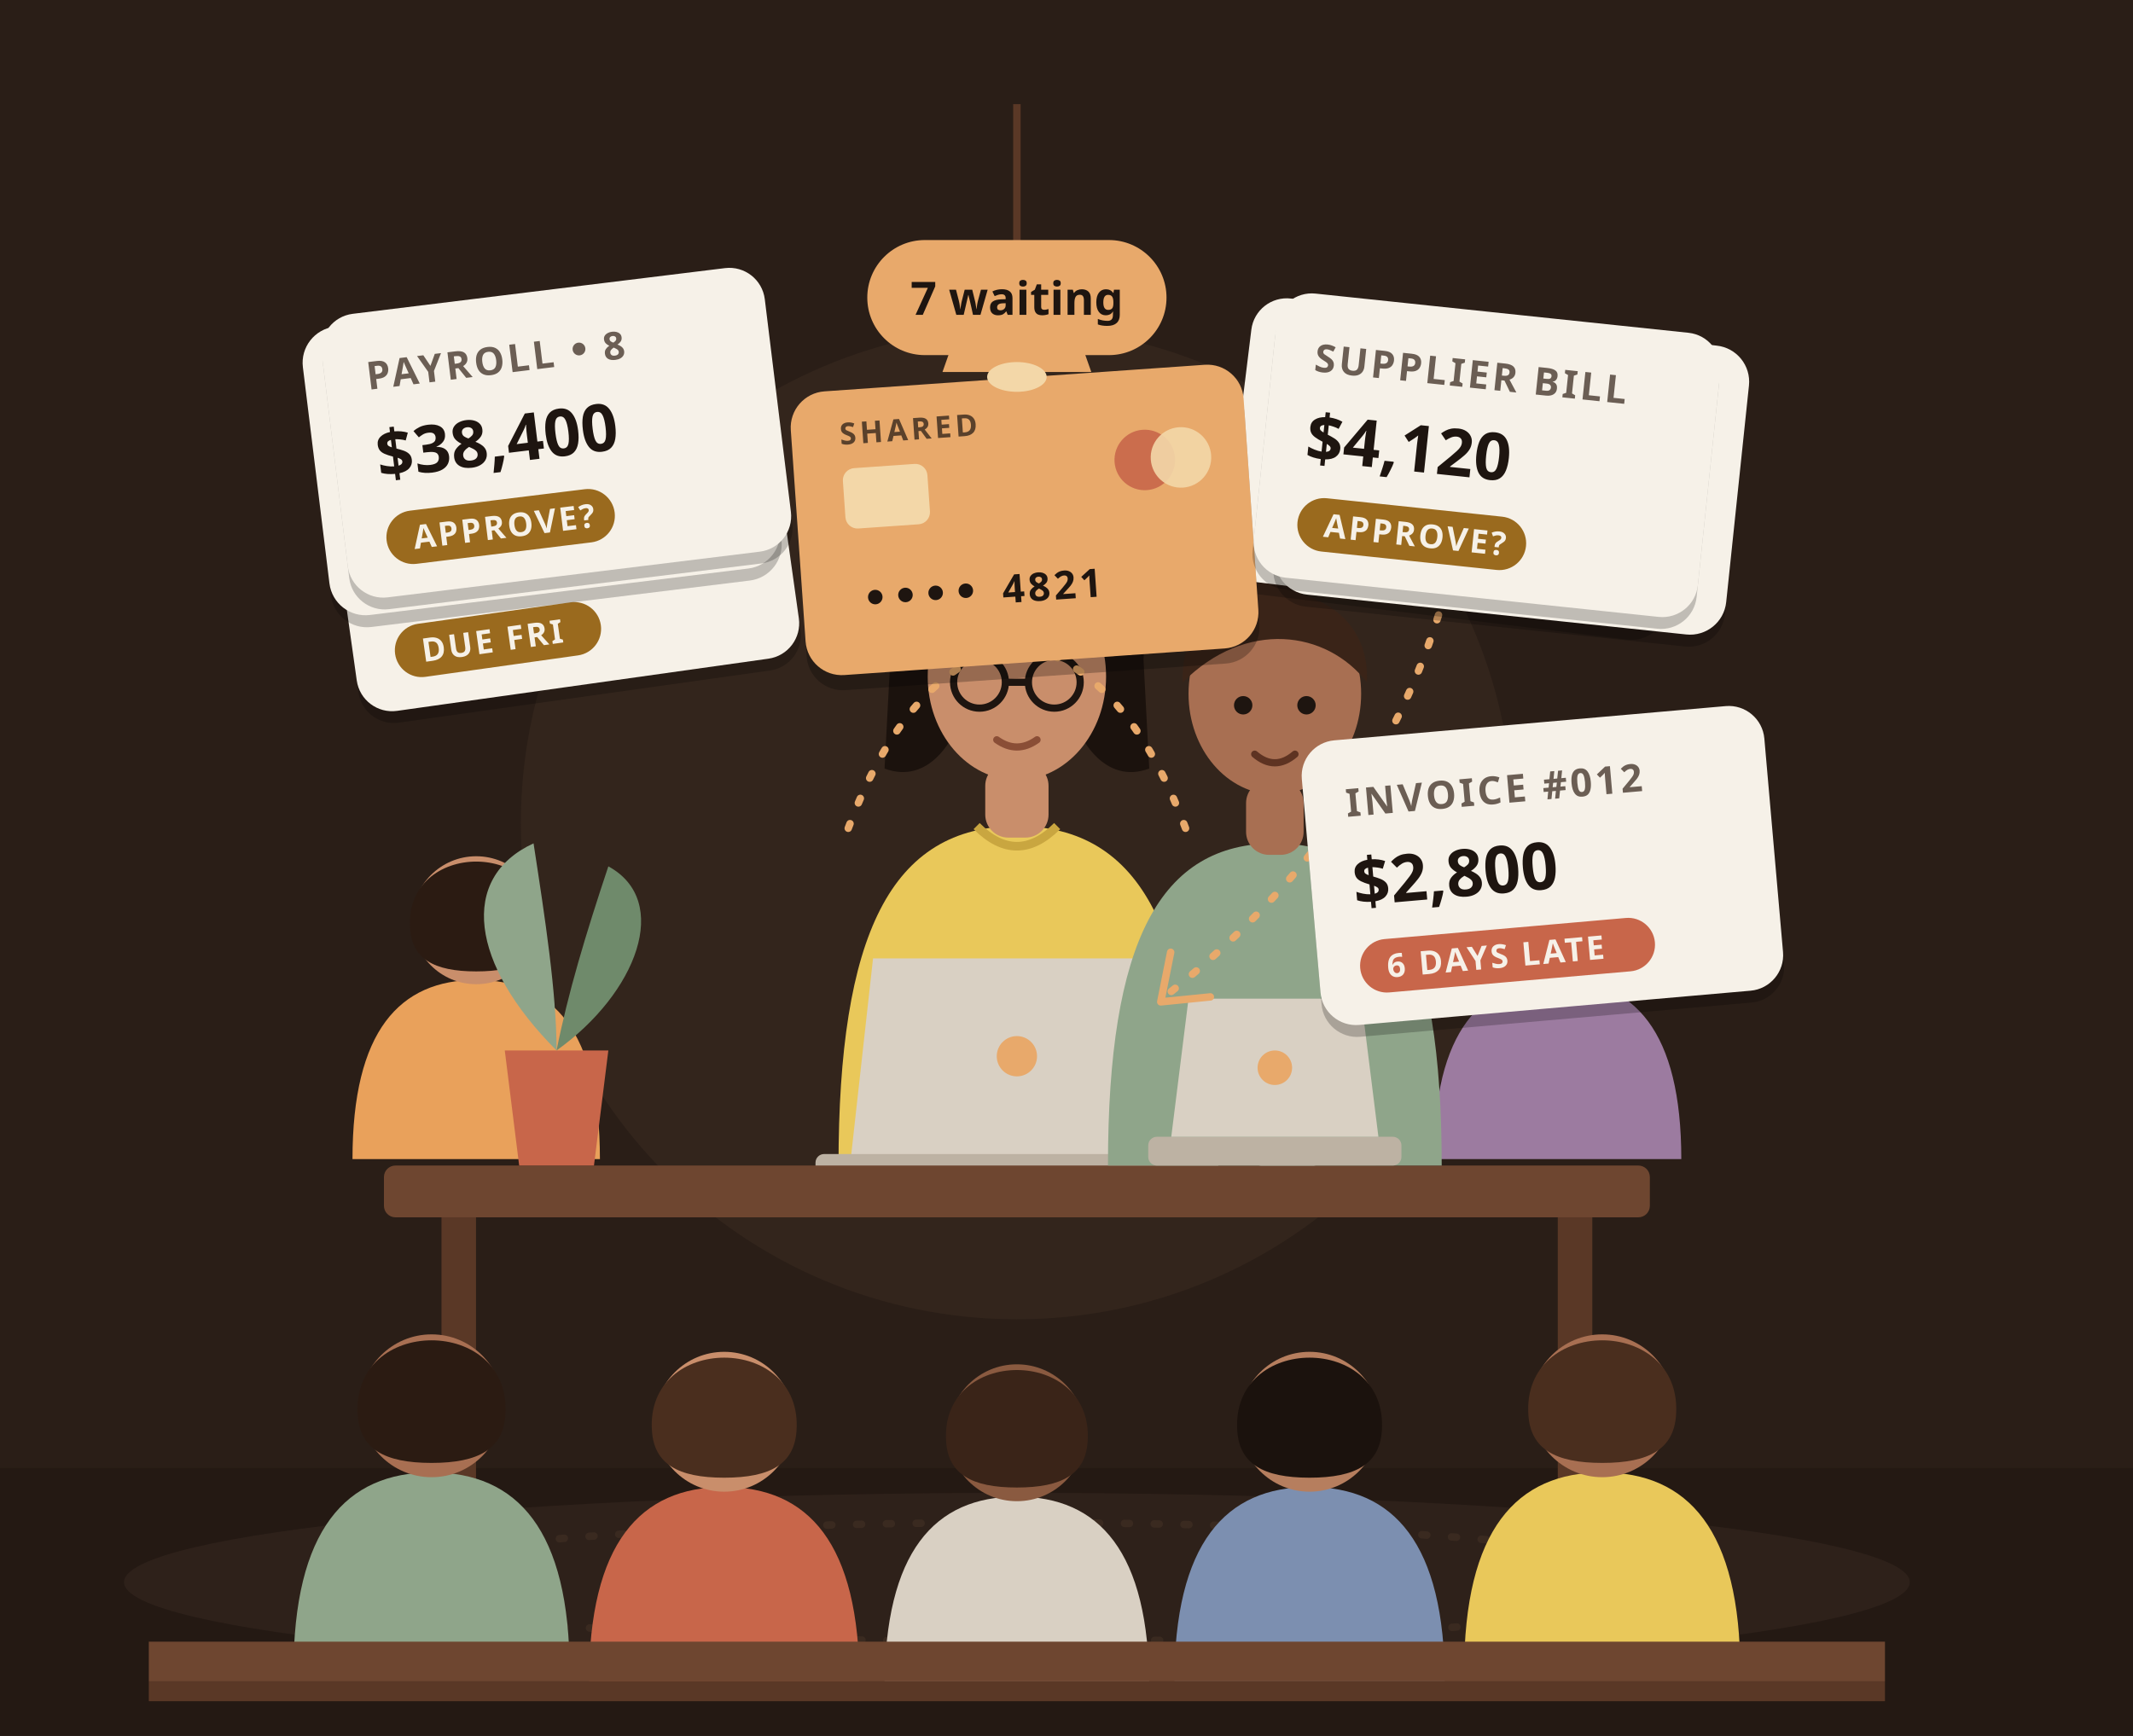
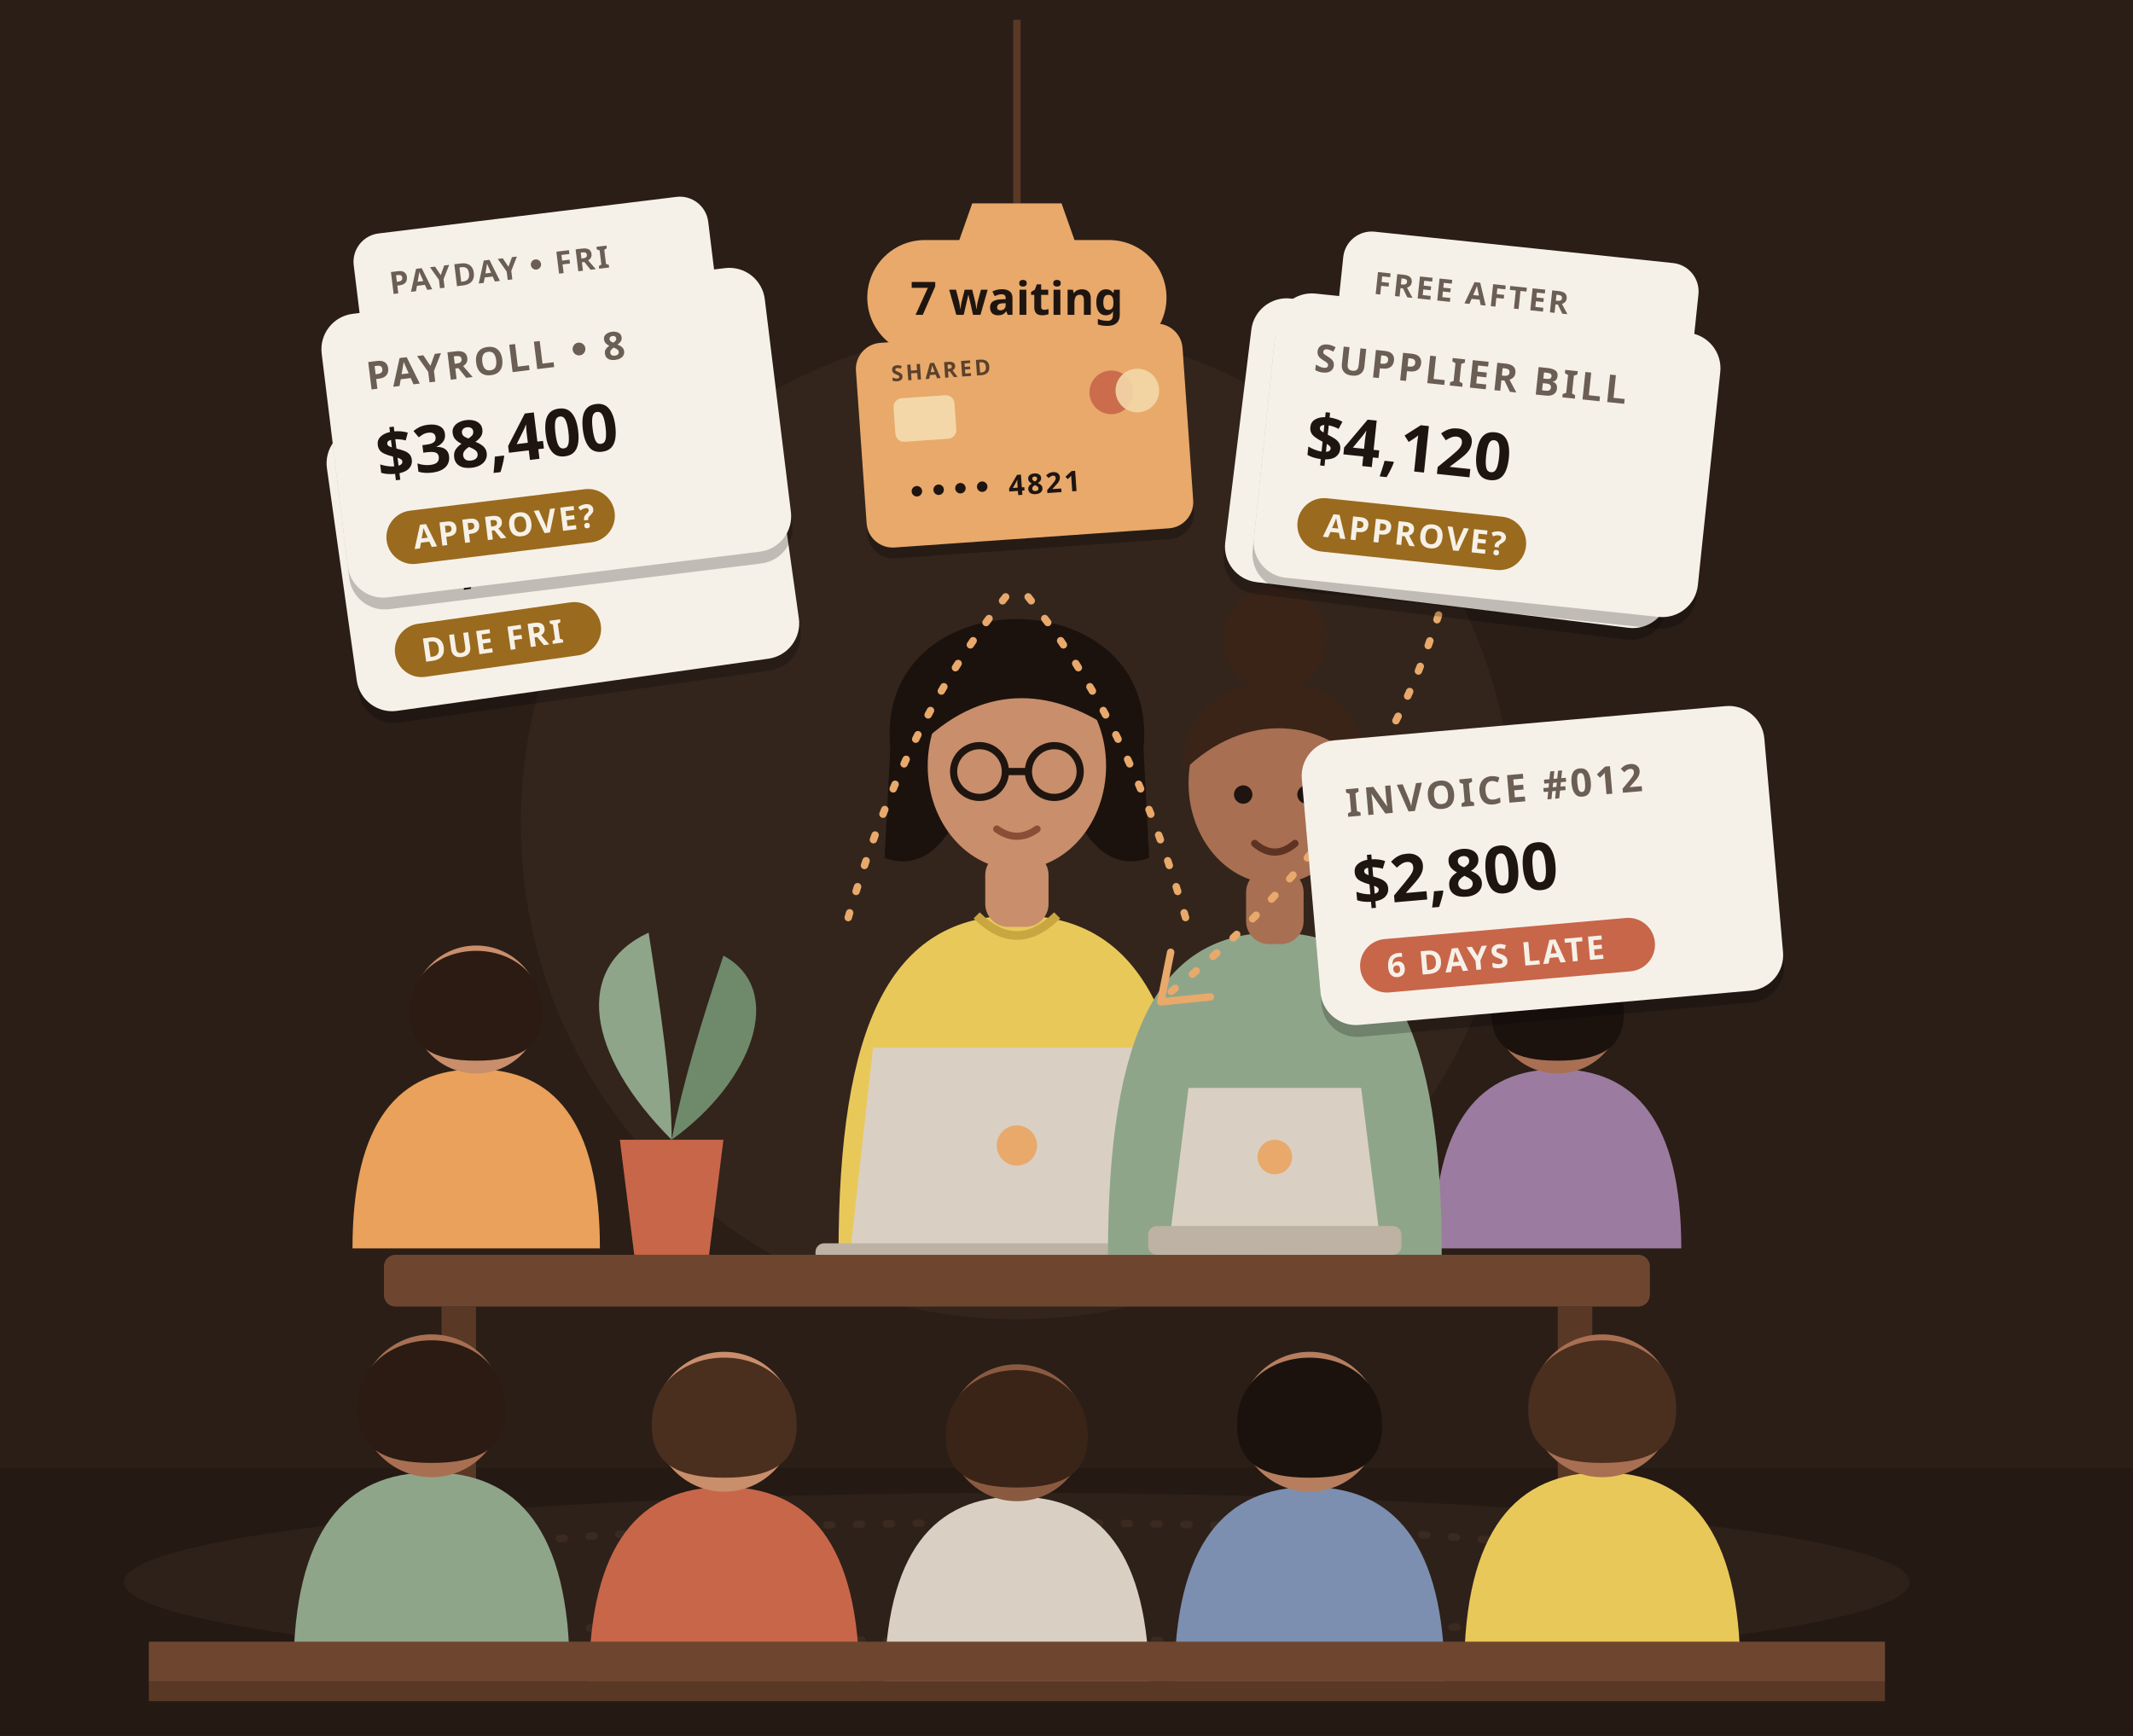
<svg xmlns="http://www.w3.org/2000/svg" viewBox="-110 -72 860 700" width="100%" height="100%" preserveAspectRatio="xMidYMax slice">
  <defs>
    <mask id="cbx-s01-arrow-mask" maskUnits="userSpaceOnUse">
      <rect x="-50" y="-50" width="700" height="740" fill="black" />
      <path data-cbx-layer="s01-arrow-draw" pathLength="1" fill="none" stroke="white" stroke-width="12" stroke-linecap="round" stroke-linejoin="round" d="M470 176 C 450 240, 410 290, 362 328" stroke-dasharray="1" stroke-dashoffset="1" />
    </mask>
  </defs>
  <g data-cbx-layer="glow">
    <rect data-cbx-ink="panel" x="-400" y="-220" width="1600" height="1400" fill="#2A1E17" />
    <rect data-cbx-ink="floor" x="-400" y="520" width="1600" height="520" fill="#241913" />
    <ellipse data-cbx-ink="rug" cx="300" cy="566" rx="360" ry="36" fill="#2E211A" />
    <ellipse data-cbx-ink="rug-ring" cx="300" cy="566" rx="270" ry="24" fill="none" stroke="#3A2A20" stroke-width="3" stroke-dasharray="2 10" stroke-linecap="round" />
    <circle data-cbx-ink="halo" cx="300" cy="260" r="200" fill="#33251C" />
  </g>
  <g data-cbx-layer="s03-sides">
    <g data-cbx-layer="s03-side-l">
-       <g transform="translate(82,318) scale(0.86)">
+       <g transform="translate(82,354) scale(0.86)">
        <path data-cbx-ink="shirt-side-l" d="M-58 90 C-58 30 -36 6 0 6 C36 6 58 30 58 90 Z" fill="#E9A15B" />
        <circle cx="0" cy="-22" r="30" fill="#C98E6B" />
        <path d="M-31 -18 C-34 -60 34 -60 31 -18 C30 -4 20 2 0 2 C-20 2 -30 -4 -31 -18 Z" fill="#2B1B12" />
      </g>
    </g>
    <g data-cbx-layer="s03-side-r">
-       <g transform="translate(518,318) scale(0.86)">
+       <g transform="translate(518,354) scale(0.86)">
        <path data-cbx-ink="shirt-side-r" d="M-58 90 C-58 30 -36 6 0 6 C36 6 58 30 58 90 Z" fill="#9C7BA0" />
        <circle cx="0" cy="-22" r="30" fill="#A86F52" />
        <path d="M-31 -18 C-34 -60 34 -60 31 -18 C30 -4 20 2 0 2 C-20 2 -30 -4 -31 -18 Z" fill="#1B120D" />
      </g>
    </g>
  </g>
  <g data-cbx-layer="persist">
-     <g data-cbx-scale="cast" transform="translate(300,398) scale(1.16) translate(-300,-398)">
+     <g data-cbx-scale="cast" transform="translate(0,36) translate(300,398) scale(1.16) translate(-300,-398)">
      <g data-cbx-layer="aisha">
        <path data-cbx-ink="shirt-aisha" d="M238 398 C238 318 256 280 300 280 C344 280 362 318 362 398 Z" fill="#E9C85A" />
        <path data-cbx-ink="neck" d="M286 280 Q300 294 314 280" fill="none" stroke="#C9A640" stroke-width="3" />
        <rect x="289" y="258" width="22" height="26" rx="8" fill="#C98E6B" />
        <path d="M256 222 C250 162 350 162 344 222 L346 260 C330 266 322 248 322 248 L278 248 C278 248 270 266 254 260 Z" fill="#1B120D" />
        <ellipse cx="300" cy="228" rx="31" ry="36" fill="#C98E6B" />
        <path d="M267 220 C270 184 320 176 334 216 C314 202 290 198 267 220 Z" fill="#1B120D" />
        <circle cx="287" cy="230" r="9" fill="none" stroke="#1E1510" stroke-width="2.5" />
        <circle cx="313" cy="230" r="9" fill="none" stroke="#1E1510" stroke-width="2.5" />
        <path d="M296 230 H304" stroke="#1E1510" stroke-width="2.5" />
        <path d="M293 250 Q300 255 307 250" fill="none" stroke="#8A4E36" stroke-width="2.5" stroke-linecap="round" />
        <path data-cbx-ink="laptop" d="M242 398 L250 326 H350 L358 398 Z" fill="#D9D0C3" />
        <circle data-cbx-ink="laptop-dot" cx="300" cy="360" r="7" fill="#E8A96B" />
        <rect data-cbx-ink="laptop-base" x="230" y="394" width="140" height="8" rx="3" fill="#BDB2A3" />
      </g>
      <g data-cbx-layer="desk">
        <rect data-cbx-ink="desk" x="80" y="398" width="440" height="18" rx="4" fill="#6E4630" />
        <rect data-cbx-ink="desk-leg" x="100" y="416" width="12" height="104" fill="#5A3826" />
        <rect data-cbx-ink="desk-leg" x="488" y="416" width="12" height="104" fill="#5A3826" />
      </g>
      <g data-cbx-layer="mug">
        <rect data-cbx-ink="mug" x="380" y="364" width="28" height="34" rx="5" fill="#F4EFE6" />
        <path data-cbx-ink="mug-handle" d="M408 372 q14 0 14 10 t-14 10" fill="none" stroke="#F4EFE6" stroke-width="4" />
        <path data-cbx-layer="steam-a" data-cbx-ink="steam" d="M388 354 q-6 -10 0 -18" fill="none" stroke="rgba(244,239,230,.45)" stroke-width="2.5" stroke-linecap="round" />
        <path data-cbx-layer="steam-b" data-cbx-ink="steam" d="M398 354 q-6 -10 0 -18" fill="none" stroke="rgba(244,239,230,.45)" stroke-width="2.5" stroke-linecap="round" />
      </g>
      <g data-cbx-layer="plant">
-         <path data-cbx-ink="pot" d="M122 358 H158 L153 398 H127 Z" fill="#C8664A" />
-         <path data-cbx-ink="leaf-a" d="M140 358 C110 328 106 298 132 286 C136 312 140 338 140 358 Z" fill="#8FA58A" />
-         <path data-cbx-ink="leaf-b" d="M140 358 C168 338 180 306 158 294 C150 318 144 338 140 358 Z" fill="#6F8A6B" />
+         <g transform="translate(40,0)">
+           <path data-cbx-ink="pot" d="M122 358 H158 L153 398 H127 Z" fill="#C8664A" />
+           <path data-cbx-ink="leaf-a" d="M140 358 C110 328 106 298 132 286 C136 312 140 338 140 358 Z" fill="#8FA58A" />
+           <path data-cbx-ink="leaf-b" d="M140 358 C168 338 180 306 158 294 C150 318 144 338 140 358 Z" fill="#6F8A6B" />
+         </g>
      </g>
    </g>
  </g>
  <g data-cbx-layer="s02-lina">
-     <g data-cbx-scale="lina" transform="translate(404,398) scale(1.16) translate(-404,-398)">
+     <g data-cbx-scale="lina" transform="translate(0,36) translate(404,398) scale(1.16) translate(-404,-398)">
      <path data-cbx-ink="shirt-lina" d="M346 398 C346 320 364 286 404 286 C444 286 462 320 462 398 Z" fill="#8FA58A" />
      <rect x="394" y="264" width="20" height="26" rx="8" fill="#A86F52" />
      <circle cx="404" cy="184" r="18" fill="#3A2418" />
      <ellipse cx="404" cy="234" rx="30" ry="35" fill="#A86F52" />
      <path d="M372 230 C370 188 438 188 436 230 C422 212 394 208 372 230 Z" fill="#3A2418" />
      <circle cx="393" cy="238" r="3.2" fill="#1E1510" />
      <circle cx="415" cy="238" r="3.2" fill="#1E1510" />
      <path d="M397 255 Q404 261 411 255" fill="none" stroke="#5E3322" stroke-width="2.5" stroke-linecap="round" />
      <g transform="translate(404,398)">
        <rect data-cbx-ink="laptop-base" x="-44" y="-10" width="88" height="10" rx="3" fill="#BDB2A3" />
        <path data-cbx-ink="laptop" d="M-36 -10 L-30 -58 H30 L36 -10 Z" fill="#D9D0C3" />
        <circle data-cbx-ink="laptop-dot" cx="0" cy="-34" r="6" fill="#E8A96B" />
      </g>
    </g>
  </g>
  <g data-cbx-layer="s01">
    <g data-cbx-layer="s01-arrow">
      <path data-cbx-ink="arrow" mask="url(#cbx-s01-arrow-mask)" d="M470 176 C 450 240, 410 290, 362 328" fill="none" stroke="#E8A96B" stroke-width="3" stroke-dasharray="2 9" stroke-linecap="round" />
      <path data-cbx-layer="s01-arrow-head" data-cbx-ink="arrow" d="M362 312 L358 332 L378 330" fill="none" stroke="#E8A96B" stroke-width="3" stroke-linecap="round" stroke-linejoin="round" />
    </g>
    <g data-cbx-layer="s01-inv-015">
      <g data-cbx-idle="card">
        <g transform="translate(36,110) rotate(-8) translate(75,48) scale(1.2) translate(-75,-48)">
          <rect x="0" y="4" width="150" height="96" rx="12" fill="#000" opacity=".22" />
          <rect data-cbx-ink="card" width="150" height="96" rx="12" fill="#F6F1E8" />
          <text x="14" y="26" font-family="Outfit, sans-serif" font-size="13" font-weight="600" fill="#6B5E54" data-cbx-ink="card-label" letter-spacing="1">INVOICE #015</text>
          <text data-cbx-ink="card-amt" x="14" y="56" font-family="Outfit, sans-serif" font-size="22" font-weight="600" fill="#1E1510">$1,650</text>
          <rect x="14" y="68" width="69.8" height="18" rx="9" fill="#9A6A1E" data-cbx-ink="tag-due" />
          <text x="23" y="81" font-family="Outfit, sans-serif" font-size="11" font-weight="700" fill="#F6F1E8" data-cbx-ink="tag-ink" letter-spacing=".8">DUE FRI</text>
        </g>
      </g>
    </g>
    <g data-cbx-layer="s01-inv-014">
      <g data-cbx-idle="card">
        <g transform="translate(410,58) rotate(7) translate(75,48) scale(1.2) translate(-75,-48)">
          <rect x="0" y="4" width="150" height="96" rx="12" fill="#000" opacity=".22" />
          <rect data-cbx-ink="card" width="150" height="96" rx="12" fill="#F6F1E8" />
          <text x="14" y="26" font-family="Outfit, sans-serif" font-size="13" font-weight="600" fill="#6B5E54" data-cbx-ink="card-label" letter-spacing="1">INVOICE #014</text>
          <text data-cbx-ink="card-amt" x="14" y="56" font-family="Outfit, sans-serif" font-size="22" font-weight="600" fill="#1E1510">$2,400</text>
          <rect x="14" y="68" width="47.6" height="18" rx="9" fill="#3E7A36" data-cbx-ink="tag-paid" />
          <text x="23" y="81" font-family="Outfit, sans-serif" font-size="11" font-weight="700" fill="#F6F1E8" data-cbx-ink="tag-ink" letter-spacing=".8">PAID</text>
        </g>
      </g>
    </g>
    <g data-cbx-layer="s01-inv-012">
      <g data-cbx-idle="card">
        <g transform="translate(430,236) rotate(-5) translate(78,48) scale(1.2) translate(-78,-48)">
          <rect x="0" y="4" width="156" height="96" rx="12" fill="#000" opacity=".22" />
          <rect data-cbx-ink="card" width="156" height="96" rx="12" fill="#F6F1E8" />
          <text x="14" y="26" font-family="Outfit, sans-serif" font-size="13" font-weight="600" fill="#6B5E54" data-cbx-ink="card-label" letter-spacing="1">INVOICE #012</text>
          <text data-cbx-ink="card-amt" x="14" y="56" font-family="Outfit, sans-serif" font-size="22" font-weight="600" fill="#1E1510">$2,800</text>
          <g data-cbx-layer="s01-late">
            <rect data-cbx-ink="tag-late" x="14" y="68" width="99.4" height="18" rx="9" fill="#C8664A" />
            <text x="23" y="81" font-family="Outfit, sans-serif" font-size="11" font-weight="700" fill="#F6F1E8" data-cbx-ink="tag-ink" letter-spacing=".8">6 DAYS LATE</text>
          </g>
        </g>
      </g>
    </g>
  </g>
  <g data-cbx-layer="s02">
    <g data-cbx-layer="s02-arrows">
-       <path data-cbx-ink="arrow" d="M232 262 C 250 214, 272 196, 296 188" fill="none" stroke="#E8A96B" stroke-width="3" stroke-dasharray="2 9" stroke-linecap="round" />
-       <path data-cbx-ink="arrow" d="M368 262 C 350 214, 328 196, 304 188" fill="none" stroke="#E8A96B" stroke-width="3" stroke-dasharray="2 9" stroke-linecap="round" />
+       <path data-cbx-ink="arrow" d="M232 298 C 250 236, 272 198, 296 168" fill="none" stroke="#E8A96B" stroke-width="3" stroke-dasharray="2 9" stroke-linecap="round" />
+       <path data-cbx-ink="arrow" d="M368 298 C 350 236, 328 198, 304 168" fill="none" stroke="#E8A96B" stroke-width="3" stroke-dasharray="2 9" stroke-linecap="round" />
    </g>
    <g data-cbx-layer="s02-card-shared">
      <g data-cbx-idle="card">
-         <g transform="translate(225,96) rotate(-4) translate(75,47) scale(1.22) translate(-75,-47)">
+         <g transform="translate(225,62) rotate(-4) translate(75,47) scale(0.88) translate(-75,-47)">
          <rect x="0" y="5" width="150" height="94" rx="12" fill="#000" opacity=".25" />
          <rect width="150" height="94" rx="12" fill="#E8A96B" data-cbx-ink="card-cyan" />
          <rect data-cbx-ink="chip" x="16" y="26" width="28" height="20" rx="4" fill="#F3D7A8" />
          <circle cx="24" cy="69" r="2.4" fill="#1E1510" />
          <circle cx="34" cy="69" r="2.4" fill="#1E1510" />
          <circle cx="44" cy="69" r="2.4" fill="#1E1510" />
          <circle cx="54" cy="69" r="2.4" fill="#1E1510" />
          <text x="66" y="74" font-family="Outfit, sans-serif" font-size="13" font-weight="600" fill="#1E1510" letter-spacing="1.1">4821</text>
          <circle data-cbx-ink="chip-hot" cx="116" cy="30" r="10" fill="#C8664A" opacity=".9" />
          <circle data-cbx-ink="chip-cool" cx="128" cy="30" r="10" fill="#F3D7A8" opacity=".9" />
          <text x="16" y="18" font-family="Outfit, sans-serif" font-size="10" font-weight="700" fill="#1E1510" letter-spacing="1.2" opacity=".7">SHARED</text>
        </g>
      </g>
    </g>
    <g data-cbx-layer="s02-card-payday">
      <g data-cbx-idle="card">
-         <g transform="translate(28,70) rotate(-7) translate(75,48) scale(1.22) translate(-75,-48)">
+         <g transform="translate(28,22) rotate(-7) translate(75,48) scale(0.96) translate(-75,-48)">
          <rect x="0" y="4" width="150" height="96" rx="12" fill="#000" opacity=".22" />
          <rect data-cbx-ink="card" width="150" height="96" rx="12" fill="#F6F1E8" />
          <text x="14" y="26" font-family="Outfit, sans-serif" font-size="13" font-weight="600" fill="#6B5E54" data-cbx-ink="card-label" letter-spacing="1">PAYDAY</text>
          <circle data-cbx-ink="card-label" cx="76" cy="21" r="2.15" fill="#6B5E54" />
          <text x="84" y="26" font-family="Outfit, sans-serif" font-size="13" font-weight="600" fill="#6B5E54" data-cbx-ink="card-label" letter-spacing="1">FRI</text>
          <text data-cbx-ink="card-amt" x="14" y="56" font-family="Outfit, sans-serif" font-size="22" font-weight="600" fill="#1E1510">$3,200</text>
          <rect x="14" y="68" width="62.4" height="18" rx="9" fill="#9A6A1E" data-cbx-ink="tag-due" />
          <text x="23" y="81" font-family="Outfit, sans-serif" font-size="11" font-weight="700" fill="#F6F1E8" data-cbx-ink="tag-ink" letter-spacing=".8">SALARY</text>
        </g>
      </g>
    </g>
    <g data-cbx-layer="s02-card-free">
      <g data-cbx-idle="card">
-         <g transform="translate(430,62) rotate(6) translate(75,48) scale(1.22) translate(-75,-48)">
+         <g transform="translate(430,18) rotate(6) translate(75,48) scale(0.96) translate(-75,-48)">
          <rect x="0" y="4" width="150" height="96" rx="12" fill="#000" opacity=".22" />
          <rect data-cbx-ink="card" width="150" height="96" rx="12" fill="#F6F1E8" />
          <text x="14" y="26" font-family="Outfit, sans-serif" font-size="13" font-weight="600" fill="#6B5E54" data-cbx-ink="card-label" letter-spacing="1">FREE AFTER</text>
          <text data-cbx-ink="card-amt" x="14" y="56" font-family="Outfit, sans-serif" font-size="22" font-weight="600" fill="#1E1510">$7,130</text>
          <rect x="14" y="68" width="47.6" height="18" rx="9" fill="#3E7A36" data-cbx-ink="tag-paid" />
          <text x="23" y="81" font-family="Outfit, sans-serif" font-size="11" font-weight="700" fill="#F6F1E8" data-cbx-ink="tag-ink" letter-spacing=".8">SAFE</text>
        </g>
      </g>
    </g>
  </g>
  <g data-cbx-layer="s03-row">
    <g transform="translate(64,516) scale(0.96)">
      <path data-cbx-ink="row-1" d="M-58 90 C-58 30 -36 6 0 6 C36 6 58 30 58 90 Z" fill="#8FA58A" />
      <circle cx="0" cy="-22" r="30" fill="#A86F52" />
      <path d="M-31 -18 C-34 -60 34 -60 31 -18 C30 -4 20 2 0 2 C-20 2 -30 -4 -31 -18 Z" fill="#2B1B12" />
    </g>
    <g transform="translate(182,522) scale(0.94)">
      <path data-cbx-ink="row-2" d="M-58 90 C-58 30 -36 6 0 6 C36 6 58 30 58 90 Z" fill="#C8664A" />
      <circle cx="0" cy="-22" r="30" fill="#C98E6B" />
      <path d="M-31 -18 C-34 -60 34 -60 31 -18 C30 -4 20 2 0 2 C-20 2 -30 -4 -31 -18 Z" fill="#4A2E1E" />
    </g>
    <g transform="translate(300,526) scale(0.92)">
      <path data-cbx-ink="row-3" d="M-58 90 C-58 30 -36 6 0 6 C36 6 58 30 58 90 Z" fill="#D9D0C3" />
      <circle cx="0" cy="-22" r="30" fill="#8A5A40" />
      <path d="M-31 -18 C-34 -60 34 -60 31 -18 C30 -4 20 2 0 2 C-20 2 -30 -4 -31 -18 Z" fill="#3A2418" />
    </g>
    <g transform="translate(418,522) scale(0.94)">
      <path data-cbx-ink="row-4" d="M-58 90 C-58 30 -36 6 0 6 C36 6 58 30 58 90 Z" fill="#7C8FB0" />
      <circle cx="0" cy="-22" r="30" fill="#B67E5E" />
      <path d="M-31 -18 C-34 -60 34 -60 31 -18 C30 -4 20 2 0 2 C-20 2 -30 -4 -31 -18 Z" fill="#1B120D" />
    </g>
    <g transform="translate(536,516) scale(0.96)">
      <path data-cbx-ink="row-5" d="M-58 90 C-58 30 -36 6 0 6 C36 6 58 30 58 90 Z" fill="#E9C85A" />
      <circle cx="0" cy="-22" r="30" fill="#A86F52" />
      <path d="M-31 -18 C-34 -60 34 -60 31 -18 C30 -4 20 2 0 2 C-20 2 -30 -4 -31 -18 Z" fill="#4A2E1E" />
    </g>
  </g>
  <g data-cbx-layer="s03-bench">
    <rect data-cbx-ink="bench" x="-50" y="590" width="700" height="16" fill="#6E4630" />
    <rect data-cbx-ink="bench-edge" x="-50" y="606" width="700" height="8" fill="#5A3826" />
  </g>
  <g data-cbx-layer="lamp">
    <g data-cbx-idle="lamp">
-       <path d="M300 -30 V44" stroke="#5A3826" stroke-width="3" data-cbx-ink="lamp-cord" />
-       <path d="M270 78 L282 44 H318 L330 78 Z" fill="#E8A96B" data-cbx-ink="lamp-shade" />
-       <ellipse cx="300" cy="80" rx="12" ry="6" fill="#F3D7A8" data-cbx-ink="lamp-bulb" />
+       <path d="M300 -64 V10" stroke="#5A3826" stroke-width="3" data-cbx-ink="lamp-cord" />
+       <path d="M270 44 L282 10 H318 L330 44 Z" fill="#E8A96B" data-cbx-ink="lamp-shade" />
+       <ellipse cx="300" cy="46" rx="12" ry="6" fill="#F3D7A8" data-cbx-ink="lamp-bulb" />
    </g>
  </g>
  <g data-cbx-layer="s03">
    <g data-cbx-layer="s03-card-payroll">
      <g data-cbx-idle="card">
        <g transform="translate(34,64) rotate(-7) translate(75,48) scale(1.2) translate(-75,-48)">
          <rect x="0" y="4" width="150" height="96" rx="12" fill="#000" opacity=".22" />
          <rect data-cbx-ink="card" width="150" height="96" rx="12" fill="#F6F1E8" />
          <text x="14" y="26" font-family="Outfit, sans-serif" font-size="13" font-weight="600" fill="#6B5E54" data-cbx-ink="card-label" letter-spacing="1">PAYROLL</text>
          <circle data-cbx-ink="card-label" cx="86" cy="21" r="2.15" fill="#6B5E54" />
          <text x="94" y="26" font-family="Outfit, sans-serif" font-size="13" font-weight="600" fill="#6B5E54" data-cbx-ink="card-label" letter-spacing="1">8</text>
          <text data-cbx-ink="card-amt" x="14" y="56" font-family="Outfit, sans-serif" font-size="22" font-weight="600" fill="#1E1510">$38,400</text>
          <rect x="14" y="68" width="77.2" height="18" rx="9" fill="#9A6A1E" data-cbx-ink="tag-due" />
          <text x="23" y="81" font-family="Outfit, sans-serif" font-size="11" font-weight="700" fill="#F6F1E8" data-cbx-ink="tag-ink" letter-spacing=".8">APPROVE?</text>
        </g>
      </g>
    </g>
    <g data-cbx-layer="s03-card-supplier">
      <g data-cbx-idle="card">
        <g transform="translate(420,56) rotate(6) translate(75,48) scale(1.2) translate(-75,-48)">
          <rect x="0" y="4" width="150" height="96" rx="12" fill="#000" opacity=".22" />
          <rect data-cbx-ink="card" width="150" height="96" rx="12" fill="#F6F1E8" />
          <text x="14" y="26" font-family="Outfit, sans-serif" font-size="13" font-weight="600" fill="#6B5E54" data-cbx-ink="card-label" letter-spacing="1">SUPPLIER BILL</text>
          <text data-cbx-ink="card-amt" x="14" y="56" font-family="Outfit, sans-serif" font-size="22" font-weight="600" fill="#1E1510">$4,120</text>
          <rect x="14" y="68" width="77.2" height="18" rx="9" fill="#9A6A1E" data-cbx-ink="tag-due" />
          <text x="23" y="81" font-family="Outfit, sans-serif" font-size="11" font-weight="700" fill="#F6F1E8" data-cbx-ink="tag-ink" letter-spacing=".8">APPROVE?</text>
        </g>
      </g>
    </g>
    <g data-cbx-layer="s03-pill">
      <g transform="translate(248,28) translate(52,20) scale(1.16) translate(-52,-20)">
        <rect data-cbx-ink="pill" width="104" height="40" rx="20" fill="#E8A96B" />
        <text x="52.0" y="26" text-anchor="middle" font-family="Outfit, sans-serif" font-size="16" font-weight="700" fill="#1E1510">7 waiting</text>
      </g>
    </g>
  </g>
</svg>
